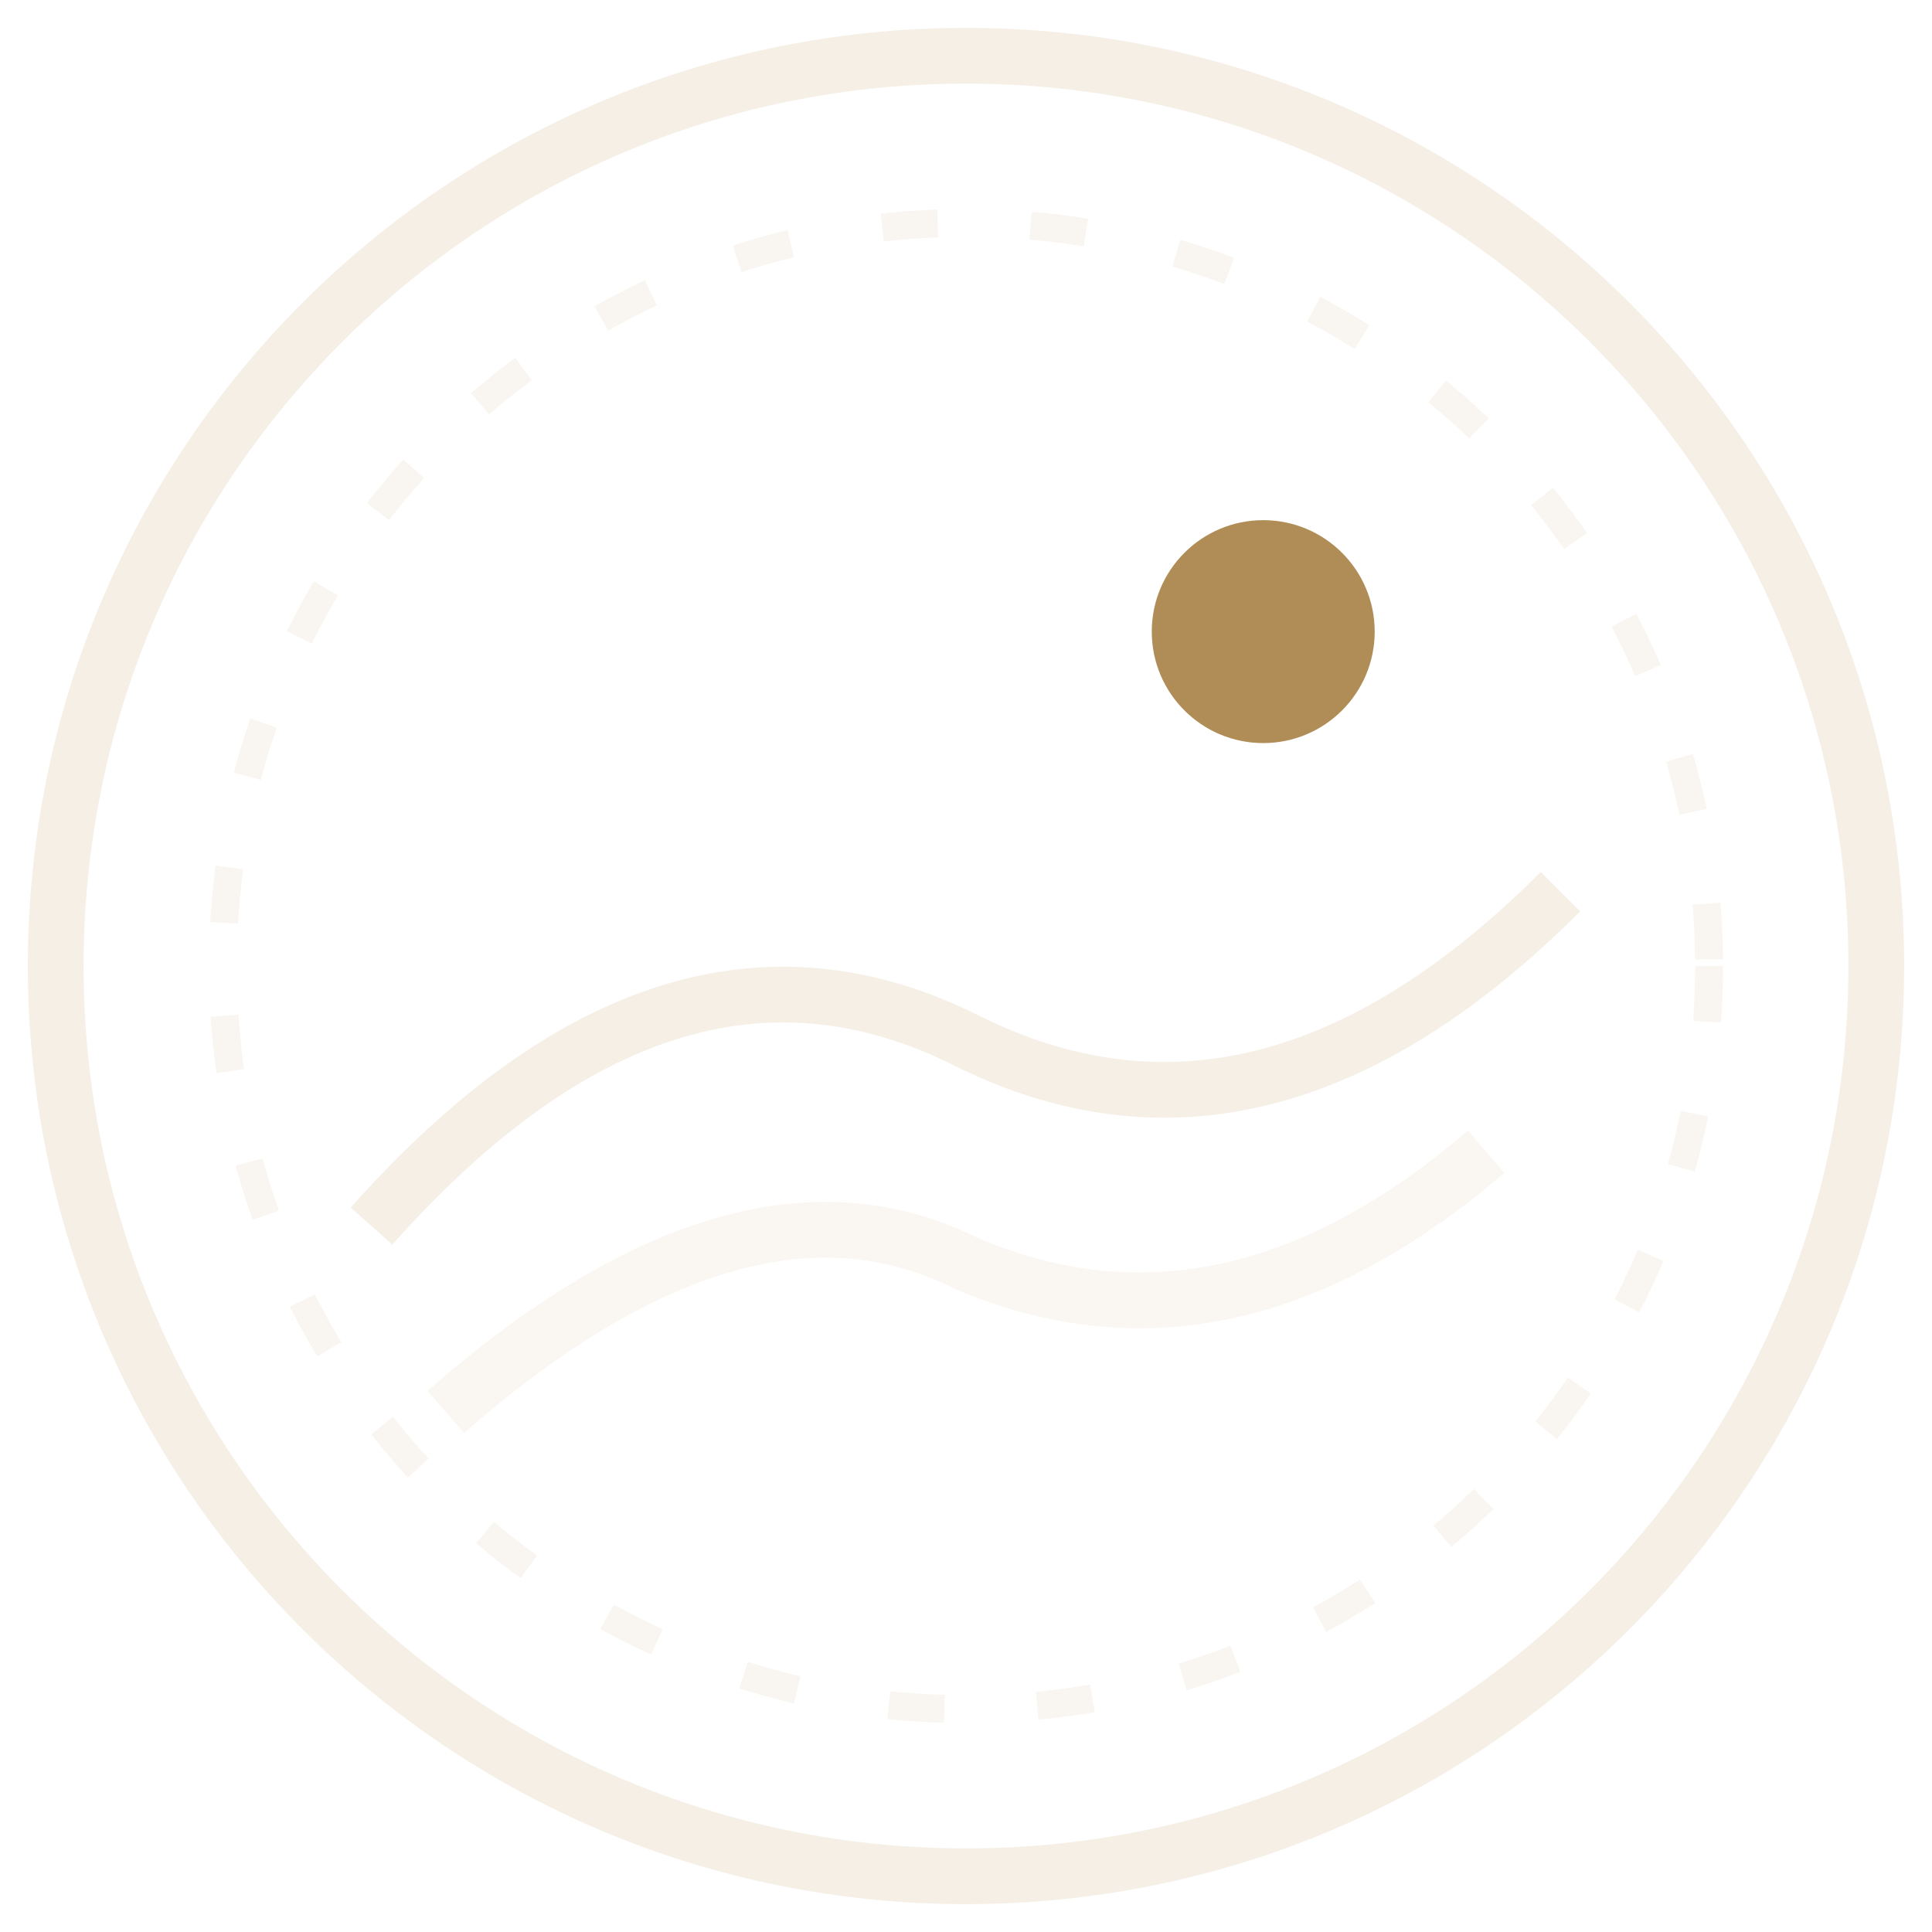
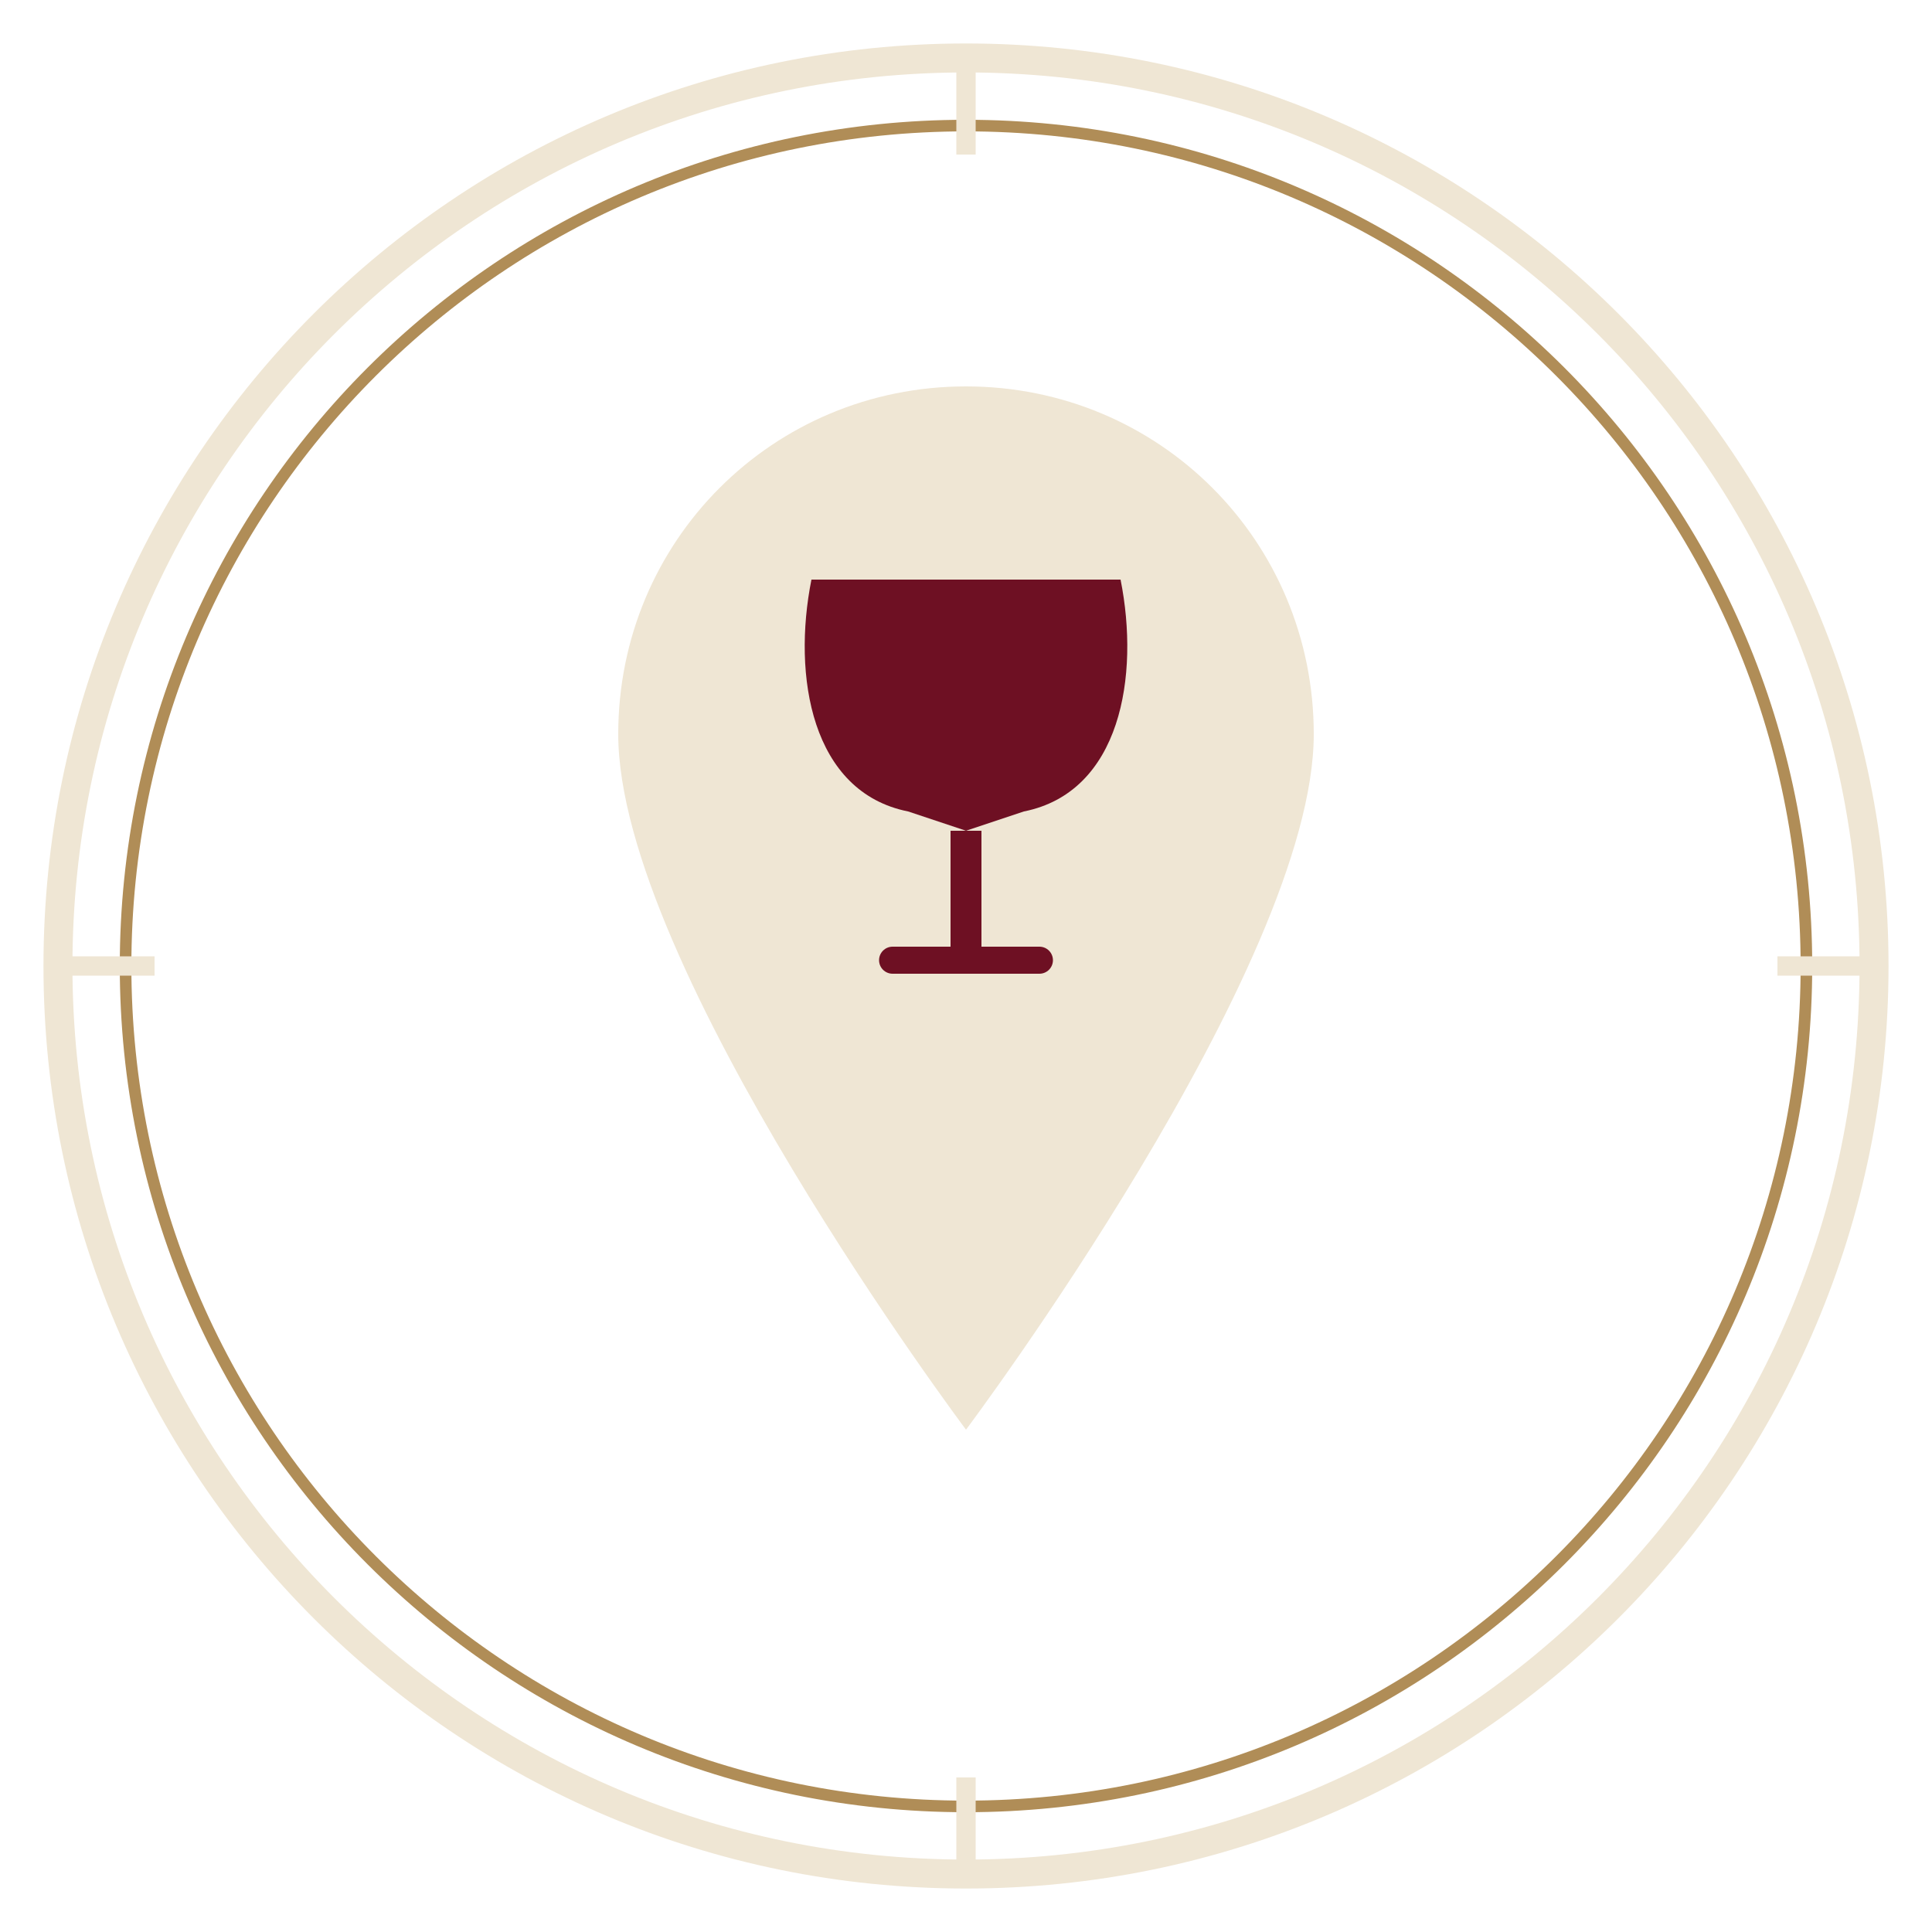
- <svg xmlns="http://www.w3.org/2000/svg" width="120" height="120" viewBox="0 0 52 52" fill="none">
-   <circle cx="26" cy="26" r="24.5" stroke="#F5EFE6" stroke-width="1.5" />
-   <circle cx="26" cy="26" r="20" stroke="#F5EFE6" stroke-width="0.75" stroke-dasharray="1.5 2.5" opacity="0.6" />
-   <path d="M10 33 Q18 24 26 28 Q34 32 42 24" stroke="#F5EFE6" stroke-width="1.5" fill="none" />
-   <path d="M12 38 Q20 31 26 34 Q33 37 40 31" stroke="#F5EFE6" stroke-width="1.5" fill="none" opacity="0.55" />
-   <circle cx="34" cy="17" r="3" fill="#B08D57" />
+ <svg xmlns="http://www.w3.org/2000/svg" width="120" height="120" viewBox="0 0 100 100" fill="none">
+   <circle cx="50" cy="50" r="47" stroke="#EFE6D4" stroke-width="1.5" />
+   <circle cx="50" cy="50" r="43.5" stroke="#B08D57" stroke-width="0.6" />
+   <line x1="50" y1="3" x2="50" y2="8" stroke="#EFE6D4" stroke-width="1" />
+   <line x1="50" y1="97" x2="50" y2="92" stroke="#EFE6D4" stroke-width="1" />
+   <line x1="3" y1="50" x2="8" y2="50" stroke="#EFE6D4" stroke-width="1" />
+   <line x1="97" y1="50" x2="92" y2="50" stroke="#EFE6D4" stroke-width="1" />
+   <path d="M50 20 C40 20 32 28 32 38 C32 50 50 74 50 74 C50 74 68 50 68 38 C68 28 60 20 50 20Z" fill="#EFE6D4" />
+   <path d="M42 30 C41 35 42 41 47 42 L50 43 L53 42 C58 41 59 35 58 30 Z" fill="#6E1023" />
+   <rect x="49.2" y="43" width="1.6" height="6" fill="#6E1023" />
+   <rect x="45.5" y="49" width="9" height="1.4" rx="0.7" fill="#6E1023" />
</svg>
